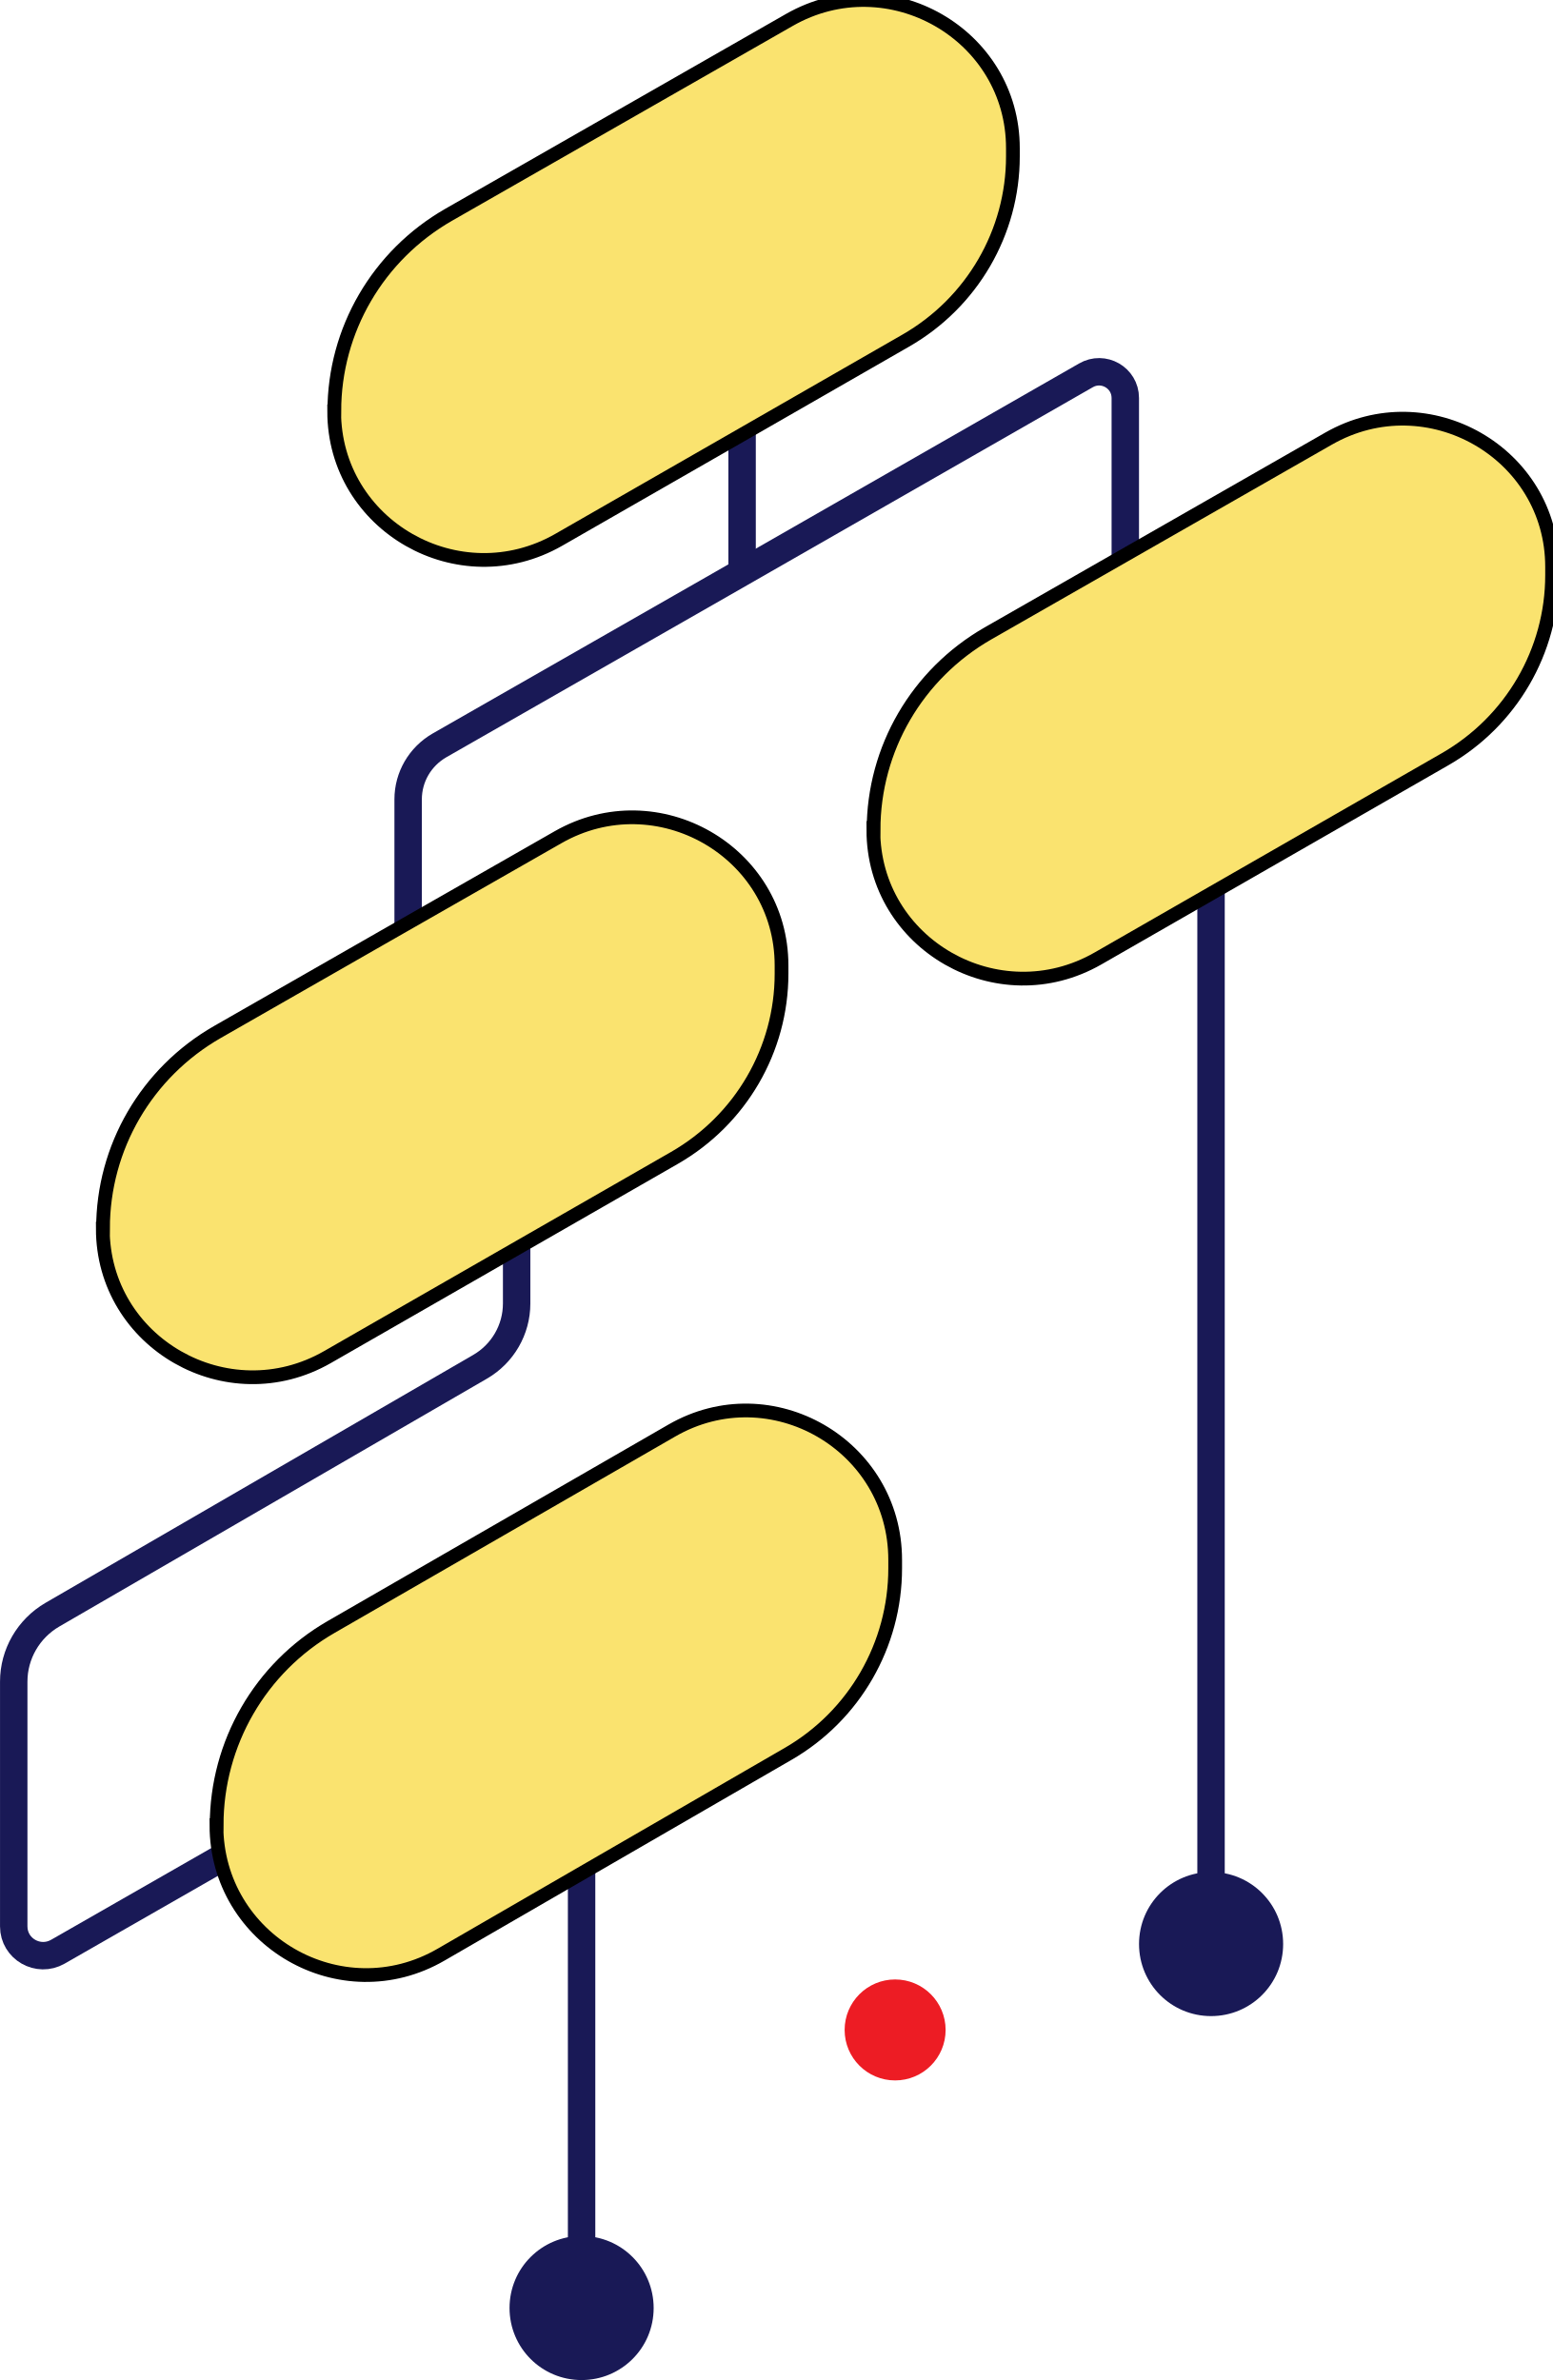
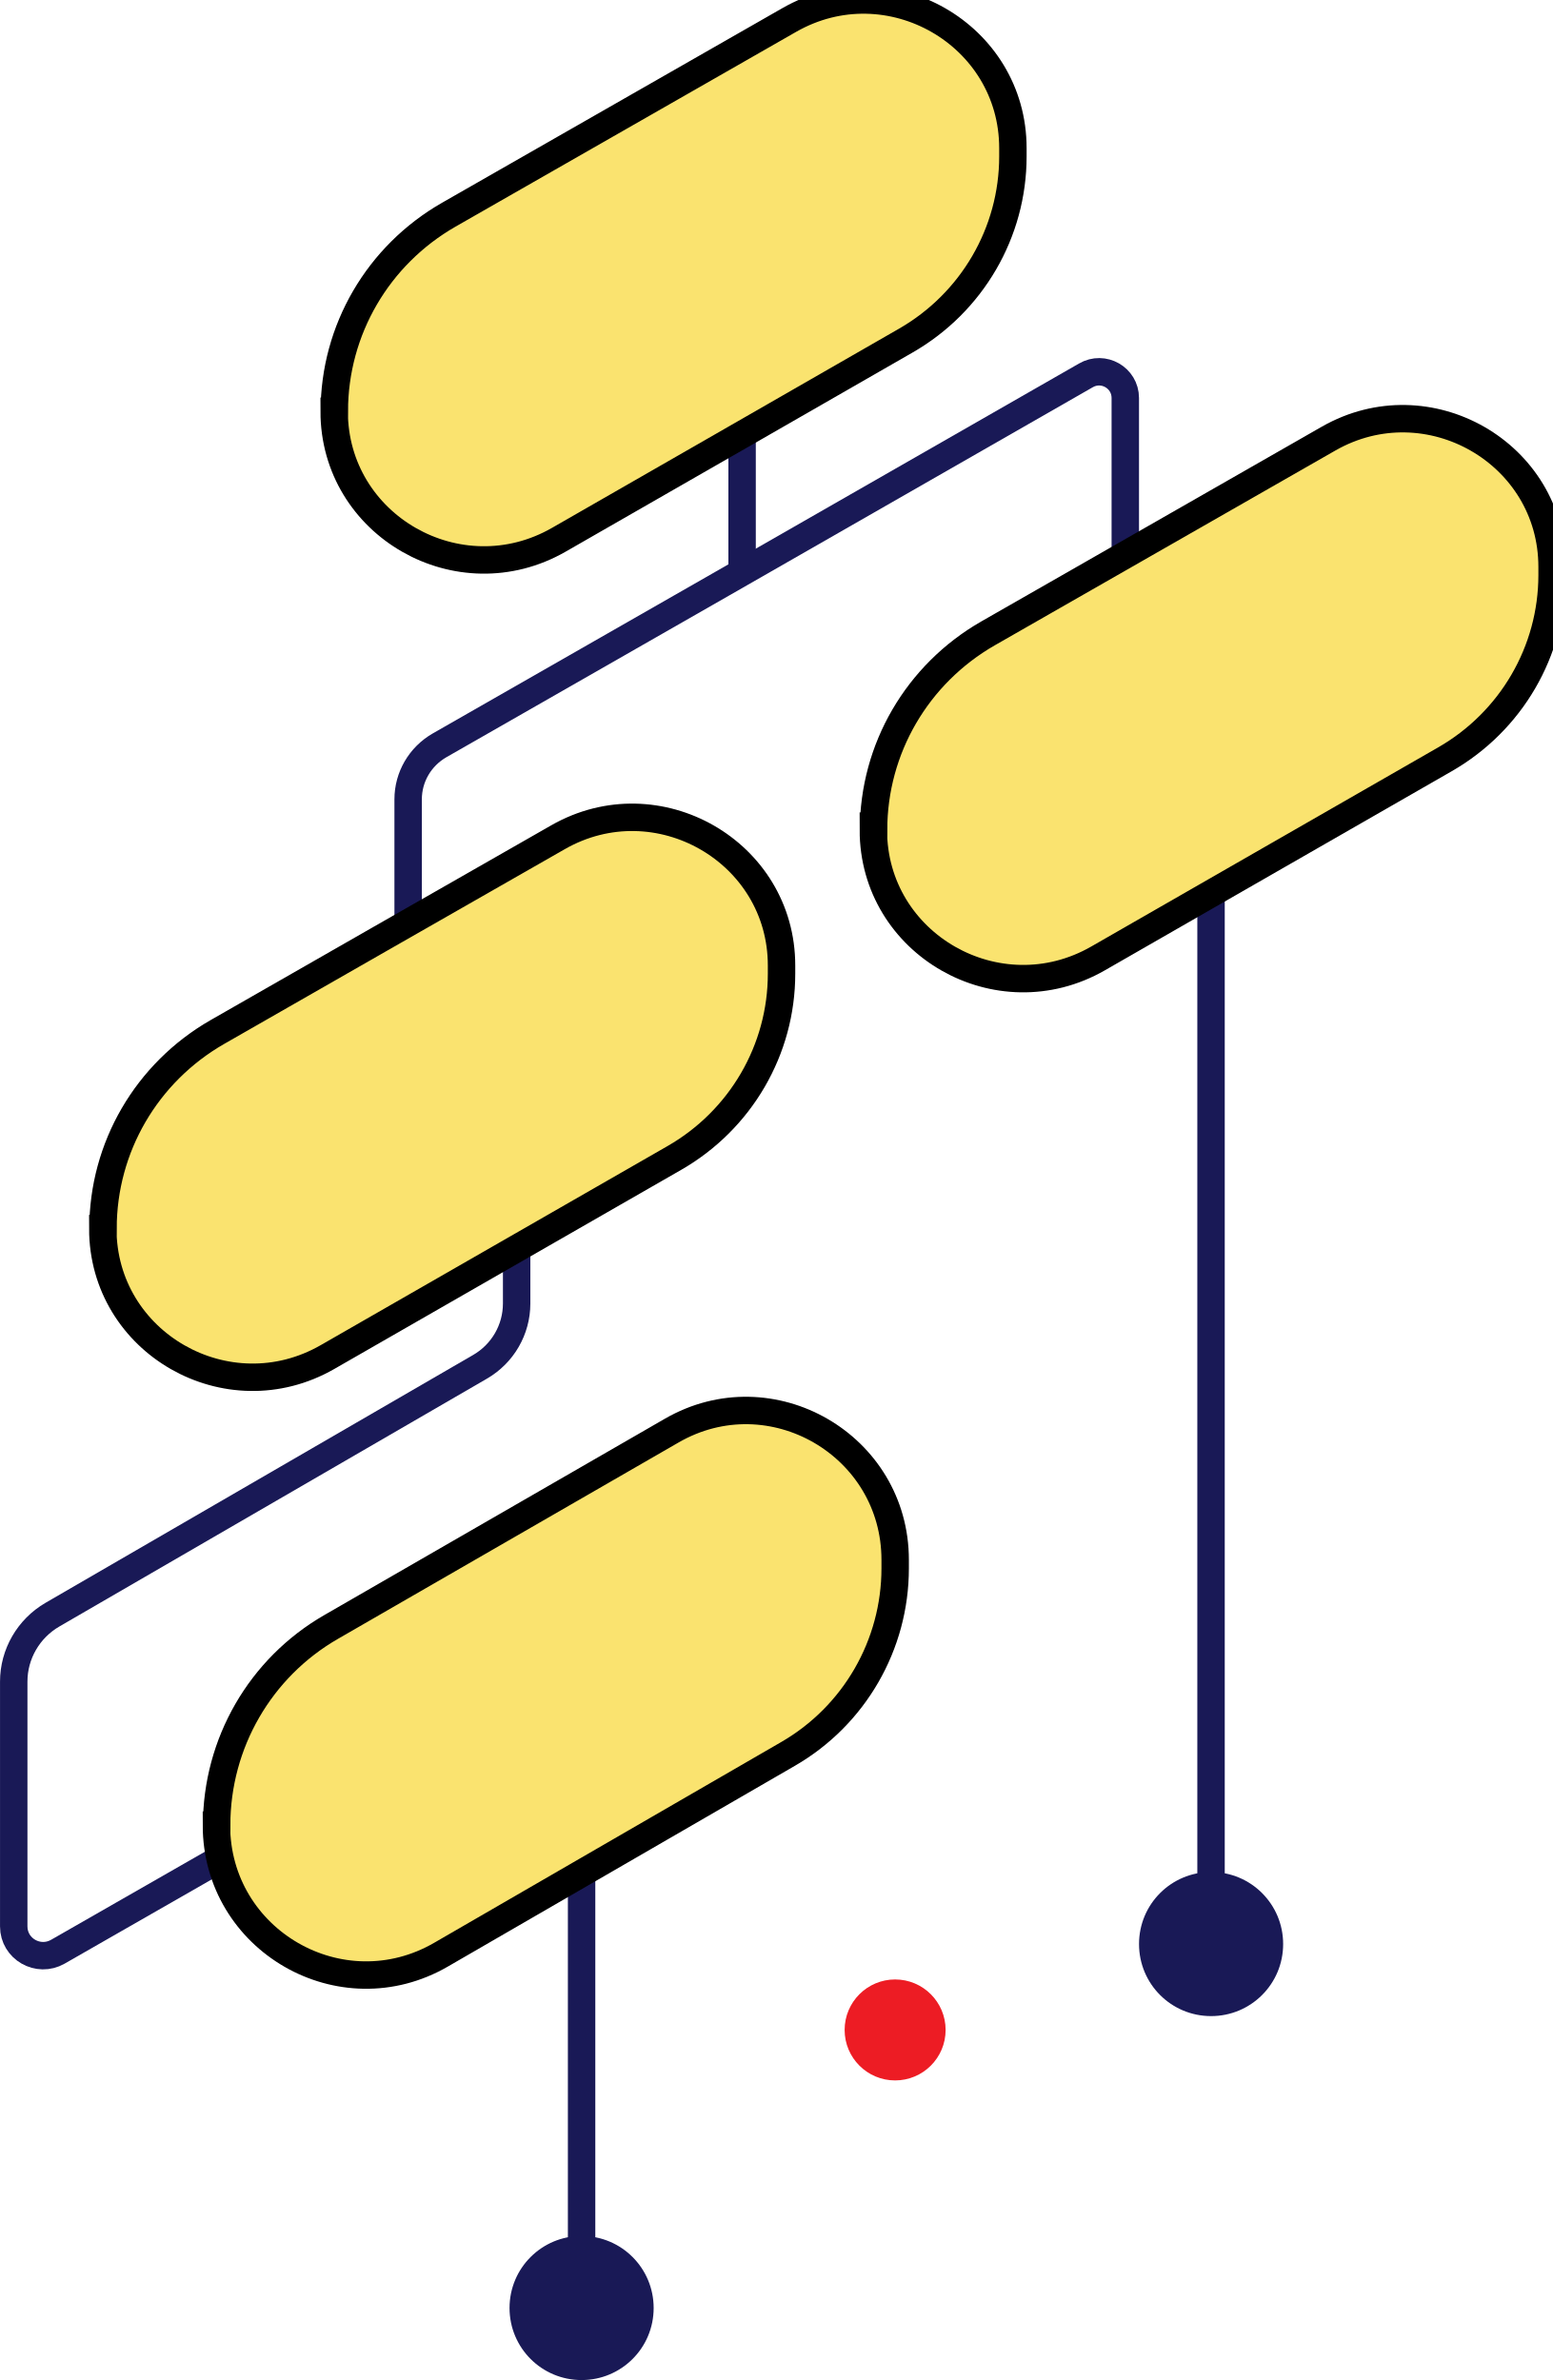
<svg xmlns="http://www.w3.org/2000/svg" width="29.94mm" height="45.919mm" viewBox="0 0 29.94 45.919" version="1.1" id="svg1">
  <defs id="defs1" />
  <line class="cls-6" x1="14.315" y1="11.179" x2="14.315" y2="7.212" id="line7" style="fill:none;stroke:#191956;stroke-width:0.529;stroke-miterlimit:10;stroke-dasharray:none" />
  <path class="cls-6" d="M 21.707,16.308 V 7.678 c 0,-0.39 -0.424,-0.632 -0.761,-0.435 L 13.936,11.259 8.478,14.381 C 8.104,14.597 7.873,14.991 7.873,15.422 v 8.142" id="path8" style="fill:none;stroke:#191956;stroke-width:0.529;stroke-miterlimit:10;stroke-dasharray:none" />
  <path class="cls-6" d="M 6.972,34.302 1.116,37.656 C 0.738,37.872 0.265,37.603 0.265,37.168 v -4.724 c 0,-0.53 0.284,-1.022 0.746,-1.291 L 9.258,26.372 C 9.697,26.119 9.966,25.653 9.966,25.15 V 23.958" id="path9" style="fill:none;stroke:#191956;stroke-width:0.529;stroke-miterlimit:10;stroke-dasharray:none" />
  <line class="cls-7" x1="23.361" y1="14.218" x2="23.361" y2="37.542" id="line9" style="fill:none;stroke:#191956;stroke-width:0.529;stroke-linecap:round;stroke-miterlimit:10;stroke-dasharray:none" />
  <path class="cls-3" d="m 21.972,37.508 c 0,0.769 0.62,1.39 1.39,1.39 0.769,0 1.39,-0.62 1.39,-1.39 0,-0.769 -0.62,-1.39 -1.39,-1.39 -0.769,0 -1.39,0.62 -1.39,1.39 z" id="path10" style="fill:#191956;stroke-width:0.265" />
-   <path class="cls-8" d="m 16.847,16.013 v 0 c 0,2.207 2.407,3.584 4.334,2.479 l 6.692,-3.842 C 29.152,13.916 29.94,12.561 29.94,11.096 v -0.159 c 0,-2.195 -2.396,-3.569 -4.311,-2.475 -2.199,1.257 -4.781,2.733 -6.571,3.759 -1.366,0.784 -2.207,2.226 -2.207,3.793 z" id="path11" style="fill:#fae36f;fill-opacity:1;stroke-width:0.265;stroke:#000000;stroke-dasharray:none" />
-   <path class="cls-8" d="m 1.983,23.704 v 0 c 0,2.207 2.407,3.584 4.334,2.479 L 13.009,22.341 c 1.279,-0.734 2.067,-2.089 2.067,-3.554 v -0.159 c 0,-2.195 -2.396,-3.569 -4.311,-2.475 C 8.565,17.409 5.984,18.886 4.194,19.911 2.827,20.695 1.987,22.137 1.987,23.704 Z" id="path12" style="fill:#fae36f;fill-opacity:1;stroke-width:0.265;stroke:#000000;stroke-dasharray:none" />
-   <path class="cls-8" d="m 6.446,7.935 v 0 c 0,2.207 2.407,3.584 4.334,2.479 l 3.403,-1.953 3.289,-1.889 c 1.279,-0.734 2.067,-2.089 2.067,-3.554 v -0.159 c 0,-2.195 -2.396,-3.569 -4.311,-2.475 C 13.028,1.641 10.447,3.117 8.656,4.143 7.29,4.926 6.449,6.368 6.449,7.935 Z" id="path13" style="fill:#fae36f;fill-opacity:1;stroke-width:0.265;stroke-dasharray:none;stroke:#000000" />
+   <path class="cls-8" d="m 16.847,16.013 v 0 c 0,2.207 2.407,3.584 4.334,2.479 l 6.692,-3.842 C 29.152,13.916 29.94,12.561 29.94,11.096 v -0.159 c 0,-2.195 -2.396,-3.569 -4.311,-2.475 -2.199,1.257 -4.781,2.733 -6.571,3.759 -1.366,0.784 -2.207,2.226 -2.207,3.793 z" id="path11" style="fill:#fae36f;fill-opacity:1;stroke-width:0.529;stroke:#000000;stroke-dasharray:none" />
+   <path class="cls-8" d="m 1.983,23.704 v 0 c 0,2.207 2.407,3.584 4.334,2.479 L 13.009,22.341 c 1.279,-0.734 2.067,-2.089 2.067,-3.554 v -0.159 c 0,-2.195 -2.396,-3.569 -4.311,-2.475 C 8.565,17.409 5.984,18.886 4.194,19.911 2.827,20.695 1.987,22.137 1.987,23.704 Z" id="path12" style="fill:#fae36f;fill-opacity:1;stroke-width:0.529;stroke:#000000;stroke-dasharray:none" />
+   <path class="cls-8" d="m 6.446,7.935 v 0 c 0,2.207 2.407,3.584 4.334,2.479 l 3.403,-1.953 3.289,-1.889 c 1.279,-0.734 2.067,-2.089 2.067,-3.554 v -0.159 c 0,-2.195 -2.396,-3.569 -4.311,-2.475 C 13.028,1.641 10.447,3.117 8.656,4.143 7.29,4.926 6.449,6.368 6.449,7.935 Z" id="path13" style="fill:#fae36f;fill-opacity:1;stroke-width:0.529;stroke-dasharray:none;stroke:#000000" />
  <line class="cls-7" x1="11.219" y1="31.577" x2="11.219" y2="44.53" id="line13" style="fill:none;stroke:#191956;stroke-width:0.529;stroke-linecap:round;stroke-miterlimit:10;stroke-dasharray:none" />
-   <path class="cls-8" d="m 4.175,35.214 v 0 c 0,2.226 2.407,3.615 4.334,2.498 l 6.692,-3.872 c 1.279,-0.738 2.067,-2.105 2.067,-3.581 v -0.163 c 0,-2.214 -2.396,-3.6 -4.311,-2.494 -2.199,1.268 -4.781,2.756 -6.571,3.789 -1.366,0.787 -2.207,2.245 -2.207,3.823 z" id="path15" style="fill:#fae36f;fill-opacity:1;stroke-width:0.265;stroke:#000000;stroke-dasharray:none" />
+   <path class="cls-8" d="m 4.175,35.214 v 0 c 0,2.226 2.407,3.615 4.334,2.498 l 6.692,-3.872 c 1.279,-0.738 2.067,-2.105 2.067,-3.581 v -0.163 c 0,-2.214 -2.396,-3.6 -4.311,-2.494 -2.199,1.268 -4.781,2.756 -6.571,3.789 -1.366,0.787 -2.207,2.245 -2.207,3.823 z" id="path15" style="fill:#fae36f;fill-opacity:1;stroke-width:0.529;stroke:#000000;stroke-dasharray:none" />
  <circle class="cls-4" cx="17.267" cy="39.165" r="0.974" id="attach-point" style="fill:#ed1c24;stroke-width:0.265" />
  <path class="cls-3" d="m 9.829,44.53 c 0,0.769 0.62,1.39 1.39,1.39 0.769,0 1.39,-0.62 1.39,-1.39 0,-0.769 -0.62,-1.39 -1.39,-1.39 -0.769,0 -1.39,0.62 -1.39,1.39 z" id="path1" style="fill:#191956;stroke-width:0.265" />
</svg>
